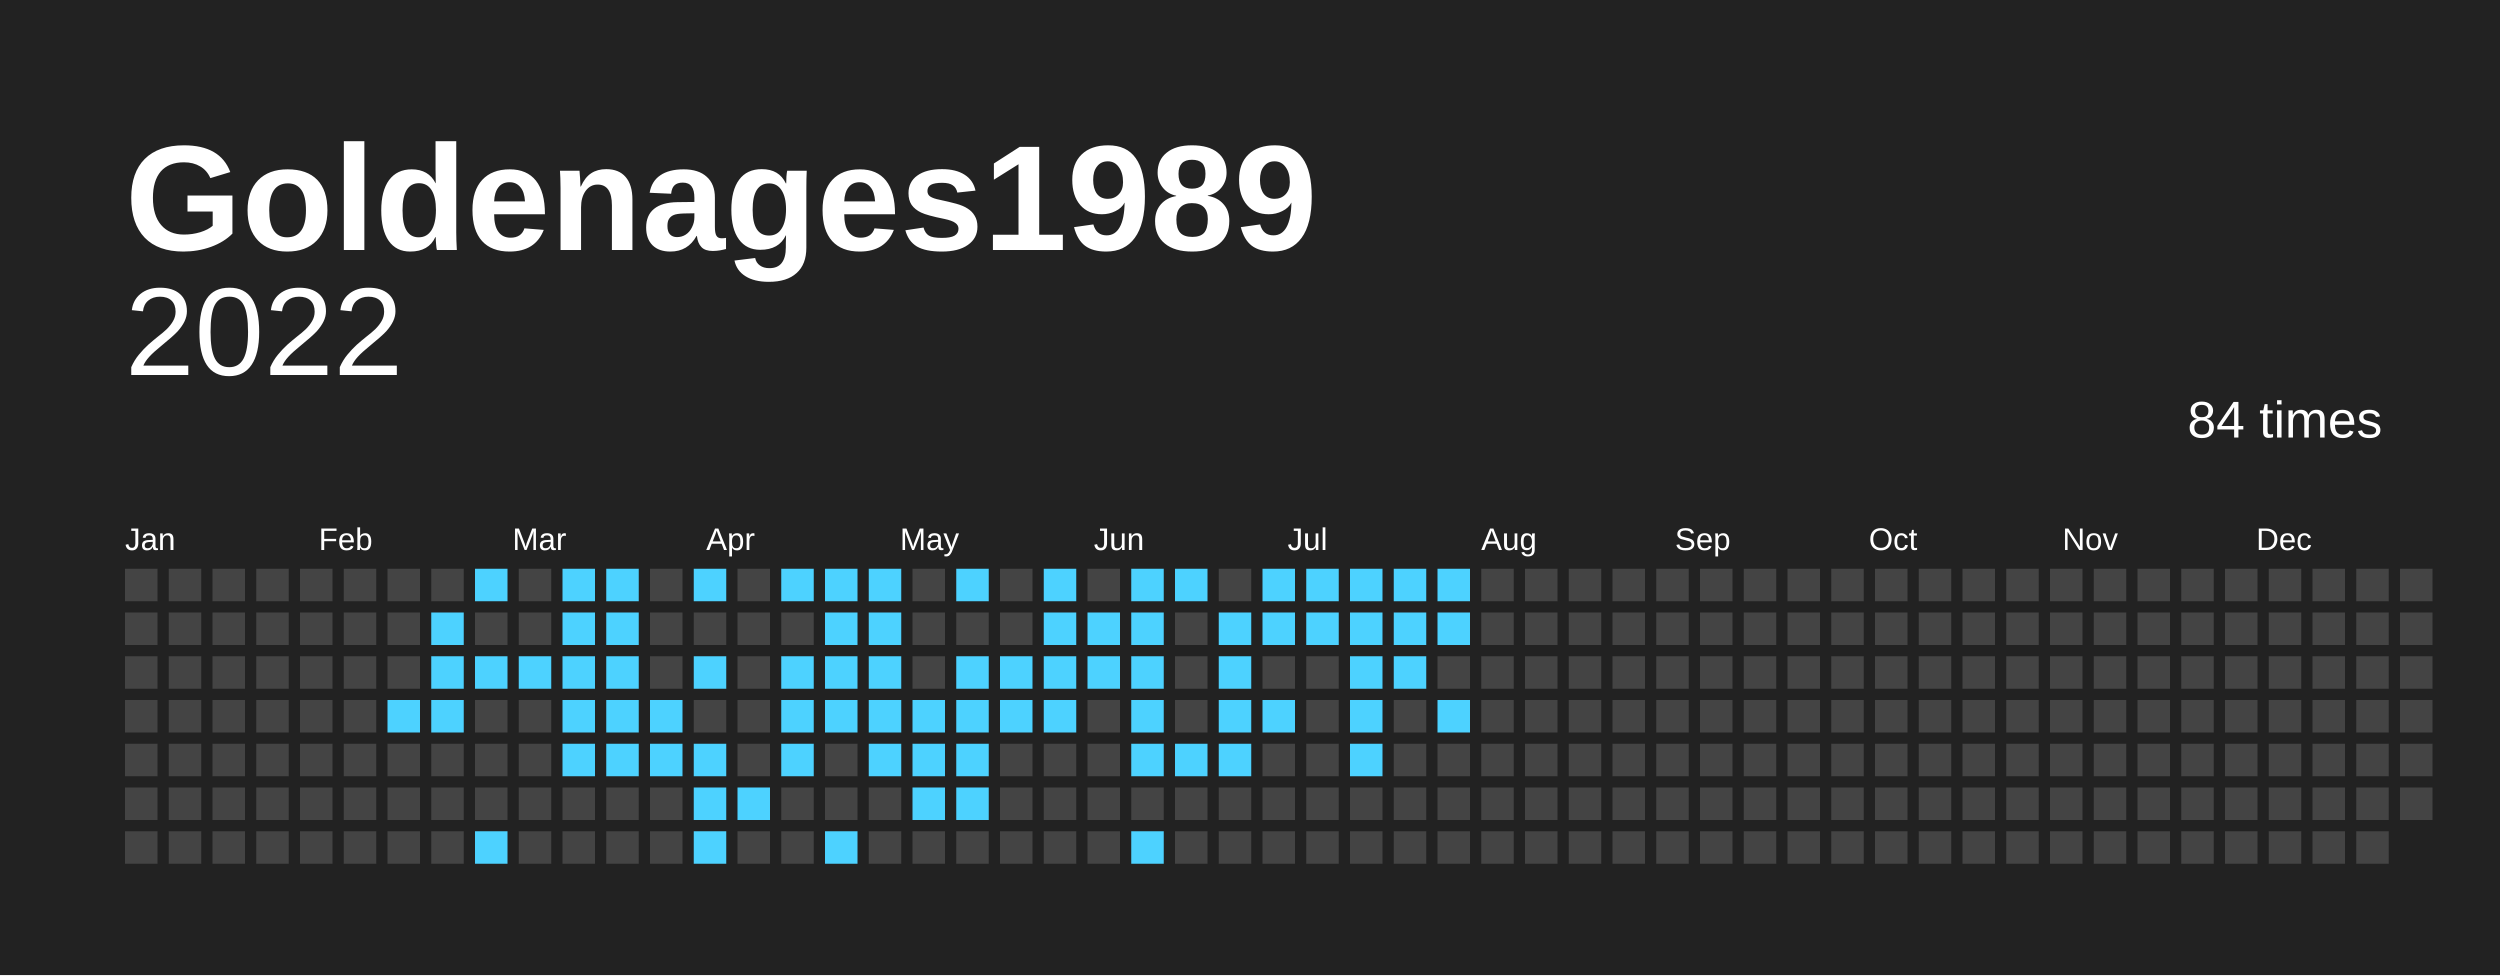
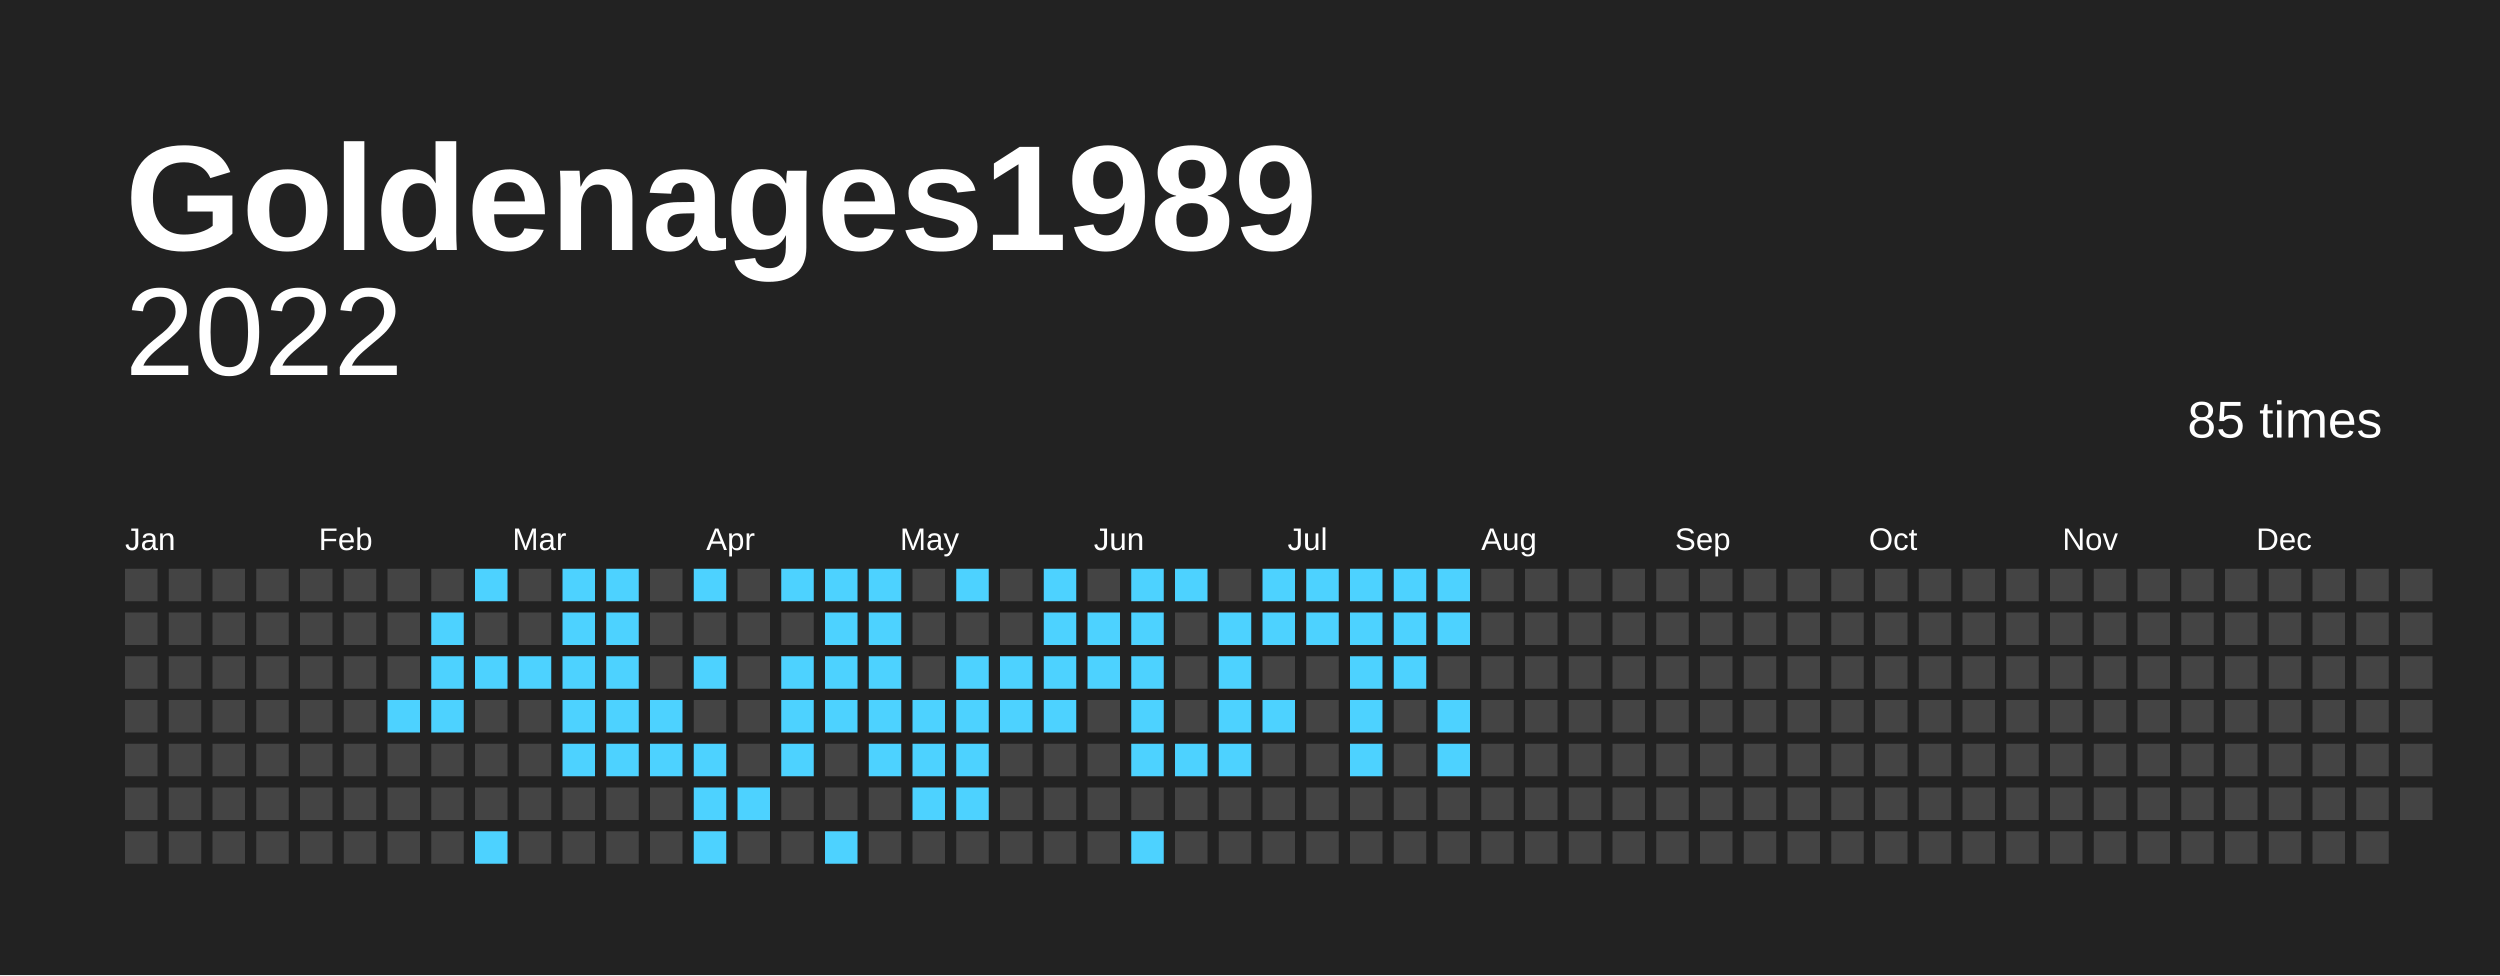
<svg xmlns="http://www.w3.org/2000/svg" baseProfile="full" height="78mm" version="1.1" viewBox="0,0,200,78" width="200mm">
  <defs />
  <rect fill="#222222" height="78" width="200" x="0" y="0" />
  <text fill="#FFFFFF" style="font-size:12px; font-family:Arial; font-weight:bold;" x="10" y="20">Goldenages1989</text>
  <text alignment-baseline="hanging" fill="#FFFFFF" style="font-size:10.0px; font-family:Arial;" x="10" y="30">2022</text>
-   <text alignment-baseline="hanging" fill="#FFFFFF" style="font-size:4.125px; font-family:Arial;" x="175" y="35">84 times</text>
+   <text alignment-baseline="hanging" fill="#FFFFFF" style="font-size:4.125px; font-family:Arial;" x="175" y="35">85 times</text>
  <text fill="#FFFFFF" style="font-size:2.5px; font-family:Arial" x="10.0" y="44">Jan</text>
  <text fill="#FFFFFF" style="font-size:2.5px; font-family:Arial" x="25.5" y="44">Feb</text>
  <text fill="#FFFFFF" style="font-size:2.5px; font-family:Arial" x="41.0" y="44">Mar</text>
  <text fill="#FFFFFF" style="font-size:2.5px; font-family:Arial" x="56.5" y="44">Apr</text>
  <text fill="#FFFFFF" style="font-size:2.5px; font-family:Arial" x="72.0" y="44">May</text>
  <text fill="#FFFFFF" style="font-size:2.5px; font-family:Arial" x="87.5" y="44">Jun</text>
  <text fill="#FFFFFF" style="font-size:2.5px; font-family:Arial" x="103.0" y="44">Jul</text>
  <text fill="#FFFFFF" style="font-size:2.5px; font-family:Arial" x="118.5" y="44">Aug</text>
  <text fill="#FFFFFF" style="font-size:2.5px; font-family:Arial" x="134.0" y="44">Sep</text>
  <text fill="#FFFFFF" style="font-size:2.5px; font-family:Arial" x="149.5" y="44">Oct</text>
  <text fill="#FFFFFF" style="font-size:2.5px; font-family:Arial" x="165.0" y="44">Nov</text>
  <text fill="#FFFFFF" style="font-size:2.5px; font-family:Arial" x="180.5" y="44">Dec</text>
  <rect fill="#444444" height="2.6" width="2.6" x="10.0" y="45.5" />
  <rect fill="#444444" height="2.6" width="2.6" x="10.0" y="49.0" />
  <rect fill="#444444" height="2.6" width="2.6" x="10.0" y="52.5" />
  <rect fill="#444444" height="2.6" width="2.6" x="10.0" y="56.0" />
  <rect fill="#444444" height="2.6" width="2.6" x="10.0" y="59.5" />
  <rect fill="#444444" height="2.6" width="2.6" x="10.0" y="63.0" />
  <rect fill="#444444" height="2.6" width="2.6" x="10.0" y="66.5" />
  <rect fill="#444444" height="2.6" width="2.6" x="13.5" y="45.5" />
  <rect fill="#444444" height="2.6" width="2.6" x="13.5" y="49.0" />
  <rect fill="#444444" height="2.6" width="2.6" x="13.5" y="52.5" />
  <rect fill="#444444" height="2.6" width="2.6" x="13.5" y="56.0" />
  <rect fill="#444444" height="2.6" width="2.6" x="13.5" y="59.5" />
  <rect fill="#444444" height="2.6" width="2.6" x="13.5" y="63.0" />
  <rect fill="#444444" height="2.6" width="2.6" x="13.5" y="66.5" />
  <rect fill="#444444" height="2.6" width="2.6" x="17.0" y="45.5" />
  <rect fill="#444444" height="2.6" width="2.6" x="17.0" y="49.0" />
  <rect fill="#444444" height="2.6" width="2.6" x="17.0" y="52.5" />
  <rect fill="#444444" height="2.6" width="2.6" x="17.0" y="56.0" />
  <rect fill="#444444" height="2.6" width="2.6" x="17.0" y="59.5" />
  <rect fill="#444444" height="2.6" width="2.6" x="17.0" y="63.0" />
  <rect fill="#444444" height="2.6" width="2.6" x="17.0" y="66.5" />
  <rect fill="#444444" height="2.6" width="2.6" x="20.5" y="45.5" />
  <rect fill="#444444" height="2.6" width="2.6" x="20.5" y="49.0" />
  <rect fill="#444444" height="2.6" width="2.6" x="20.5" y="52.5" />
  <rect fill="#444444" height="2.6" width="2.6" x="20.5" y="56.0" />
  <rect fill="#444444" height="2.6" width="2.6" x="20.5" y="59.5" />
  <rect fill="#444444" height="2.6" width="2.6" x="20.5" y="63.0" />
  <rect fill="#444444" height="2.6" width="2.6" x="20.5" y="66.5" />
  <rect fill="#444444" height="2.6" width="2.6" x="24.0" y="45.5" />
  <rect fill="#444444" height="2.6" width="2.6" x="24.0" y="49.0" />
  <rect fill="#444444" height="2.6" width="2.6" x="24.0" y="52.5" />
  <rect fill="#444444" height="2.6" width="2.6" x="24.0" y="56.0" />
  <rect fill="#444444" height="2.6" width="2.6" x="24.0" y="59.5" />
  <rect fill="#444444" height="2.6" width="2.6" x="24.0" y="63.0" />
  <rect fill="#444444" height="2.6" width="2.6" x="24.0" y="66.5" />
  <rect fill="#444444" height="2.6" width="2.6" x="27.5" y="45.5" />
  <rect fill="#444444" height="2.6" width="2.6" x="27.5" y="49.0" />
  <rect fill="#444444" height="2.6" width="2.6" x="27.5" y="52.5" />
  <rect fill="#444444" height="2.6" width="2.6" x="27.5" y="56.0" />
  <rect fill="#444444" height="2.6" width="2.6" x="27.5" y="59.5" />
  <rect fill="#444444" height="2.6" width="2.6" x="27.5" y="63.0" />
  <rect fill="#444444" height="2.6" width="2.6" x="27.5" y="66.5" />
  <rect fill="#444444" height="2.6" width="2.6" x="31.0" y="45.5" />
  <rect fill="#444444" height="2.6" width="2.6" x="31.0" y="49.0" />
  <rect fill="#444444" height="2.6" width="2.6" x="31.0" y="52.5" />
  <rect fill="#4DD2FF" height="2.6" width="2.6" x="31.0" y="56.0" />
  <rect fill="#444444" height="2.6" width="2.6" x="31.0" y="59.5" />
  <rect fill="#444444" height="2.6" width="2.6" x="31.0" y="63.0" />
  <rect fill="#444444" height="2.6" width="2.6" x="31.0" y="66.5" />
  <rect fill="#444444" height="2.6" width="2.6" x="34.5" y="45.5" />
  <rect fill="#4DD2FF" height="2.6" width="2.6" x="34.5" y="49.0" />
  <rect fill="#4DD2FF" height="2.6" width="2.6" x="34.5" y="52.5" />
  <rect fill="#4DD2FF" height="2.6" width="2.6" x="34.5" y="56.0" />
  <rect fill="#444444" height="2.6" width="2.6" x="34.5" y="59.5" />
  <rect fill="#444444" height="2.6" width="2.6" x="34.5" y="63.0" />
  <rect fill="#444444" height="2.6" width="2.6" x="34.5" y="66.5" />
  <rect fill="#4DD2FF" height="2.6" width="2.6" x="38.0" y="45.5" />
  <rect fill="#444444" height="2.6" width="2.6" x="38.0" y="49.0" />
  <rect fill="#4DD2FF" height="2.6" width="2.6" x="38.0" y="52.5" />
  <rect fill="#444444" height="2.6" width="2.6" x="38.0" y="56.0" />
  <rect fill="#444444" height="2.6" width="2.6" x="38.0" y="59.5" />
  <rect fill="#444444" height="2.6" width="2.6" x="38.0" y="63.0" />
  <rect fill="#4DD2FF" height="2.6" width="2.6" x="38.0" y="66.5" />
  <rect fill="#444444" height="2.6" width="2.6" x="41.5" y="45.5" />
  <rect fill="#444444" height="2.6" width="2.6" x="41.5" y="49.0" />
  <rect fill="#4DD2FF" height="2.6" width="2.6" x="41.5" y="52.5" />
  <rect fill="#444444" height="2.6" width="2.6" x="41.5" y="56.0" />
  <rect fill="#444444" height="2.6" width="2.6" x="41.5" y="59.5" />
  <rect fill="#444444" height="2.6" width="2.6" x="41.5" y="63.0" />
  <rect fill="#444444" height="2.6" width="2.6" x="41.5" y="66.5" />
  <rect fill="#4DD2FF" height="2.6" width="2.6" x="45.0" y="45.5" />
  <rect fill="#4DD2FF" height="2.6" width="2.6" x="45.0" y="49.0" />
  <rect fill="#4DD2FF" height="2.6" width="2.6" x="45.0" y="52.5" />
  <rect fill="#4DD2FF" height="2.6" width="2.6" x="45.0" y="56.0" />
  <rect fill="#4DD2FF" height="2.6" width="2.6" x="45.0" y="59.5" />
  <rect fill="#444444" height="2.6" width="2.6" x="45.0" y="63.0" />
  <rect fill="#444444" height="2.6" width="2.6" x="45.0" y="66.5" />
  <rect fill="#4DD2FF" height="2.6" width="2.6" x="48.5" y="45.5" />
  <rect fill="#4DD2FF" height="2.6" width="2.6" x="48.5" y="49.0" />
  <rect fill="#4DD2FF" height="2.6" width="2.6" x="48.5" y="52.5" />
  <rect fill="#4DD2FF" height="2.6" width="2.6" x="48.5" y="56.0" />
  <rect fill="#4DD2FF" height="2.6" width="2.6" x="48.5" y="59.5" />
  <rect fill="#444444" height="2.6" width="2.6" x="48.5" y="63.0" />
  <rect fill="#444444" height="2.6" width="2.6" x="48.5" y="66.5" />
  <rect fill="#444444" height="2.6" width="2.6" x="52.0" y="45.5" />
  <rect fill="#444444" height="2.6" width="2.6" x="52.0" y="49.0" />
  <rect fill="#444444" height="2.6" width="2.6" x="52.0" y="52.5" />
  <rect fill="#4DD2FF" height="2.6" width="2.6" x="52.0" y="56.0" />
  <rect fill="#4DD2FF" height="2.6" width="2.6" x="52.0" y="59.5" />
  <rect fill="#444444" height="2.6" width="2.6" x="52.0" y="63.0" />
  <rect fill="#444444" height="2.6" width="2.6" x="52.0" y="66.5" />
  <rect fill="#4DD2FF" height="2.6" width="2.6" x="55.5" y="45.5" />
  <rect fill="#444444" height="2.6" width="2.6" x="55.5" y="49.0" />
  <rect fill="#4DD2FF" height="2.6" width="2.6" x="55.5" y="52.5" />
  <rect fill="#444444" height="2.6" width="2.6" x="55.5" y="56.0" />
  <rect fill="#4DD2FF" height="2.6" width="2.6" x="55.5" y="59.5" />
  <rect fill="#4DD2FF" height="2.6" width="2.6" x="55.5" y="63.0" />
  <rect fill="#4DD2FF" height="2.6" width="2.6" x="55.5" y="66.5" />
  <rect fill="#444444" height="2.6" width="2.6" x="59.0" y="45.5" />
  <rect fill="#444444" height="2.6" width="2.6" x="59.0" y="49.0" />
  <rect fill="#444444" height="2.6" width="2.6" x="59.0" y="52.5" />
  <rect fill="#444444" height="2.6" width="2.6" x="59.0" y="56.0" />
  <rect fill="#444444" height="2.6" width="2.6" x="59.0" y="59.5" />
  <rect fill="#4DD2FF" height="2.6" width="2.6" x="59.0" y="63.0" />
  <rect fill="#444444" height="2.6" width="2.6" x="59.0" y="66.5" />
  <rect fill="#4DD2FF" height="2.6" width="2.6" x="62.5" y="45.5" />
  <rect fill="#444444" height="2.6" width="2.6" x="62.5" y="49.0" />
  <rect fill="#4DD2FF" height="2.6" width="2.6" x="62.5" y="52.5" />
  <rect fill="#4DD2FF" height="2.6" width="2.6" x="62.5" y="56.0" />
  <rect fill="#4DD2FF" height="2.6" width="2.6" x="62.5" y="59.5" />
  <rect fill="#444444" height="2.6" width="2.6" x="62.5" y="63.0" />
  <rect fill="#444444" height="2.6" width="2.6" x="62.5" y="66.5" />
  <rect fill="#4DD2FF" height="2.6" width="2.6" x="66.0" y="45.5" />
  <rect fill="#4DD2FF" height="2.6" width="2.6" x="66.0" y="49.0" />
  <rect fill="#4DD2FF" height="2.6" width="2.6" x="66.0" y="52.5" />
  <rect fill="#4DD2FF" height="2.6" width="2.6" x="66.0" y="56.0" />
  <rect fill="#444444" height="2.6" width="2.6" x="66.0" y="59.5" />
  <rect fill="#444444" height="2.6" width="2.6" x="66.0" y="63.0" />
  <rect fill="#4DD2FF" height="2.6" width="2.6" x="66.0" y="66.5" />
  <rect fill="#4DD2FF" height="2.6" width="2.6" x="69.5" y="45.5" />
  <rect fill="#4DD2FF" height="2.6" width="2.6" x="69.5" y="49.0" />
  <rect fill="#4DD2FF" height="2.6" width="2.6" x="69.5" y="52.5" />
  <rect fill="#4DD2FF" height="2.6" width="2.6" x="69.5" y="56.0" />
  <rect fill="#4DD2FF" height="2.6" width="2.6" x="69.5" y="59.5" />
  <rect fill="#444444" height="2.6" width="2.6" x="69.5" y="63.0" />
  <rect fill="#444444" height="2.6" width="2.6" x="69.5" y="66.5" />
  <rect fill="#444444" height="2.6" width="2.6" x="73.0" y="45.5" />
  <rect fill="#444444" height="2.6" width="2.6" x="73.0" y="49.0" />
  <rect fill="#444444" height="2.6" width="2.6" x="73.0" y="52.5" />
  <rect fill="#4DD2FF" height="2.6" width="2.6" x="73.0" y="56.0" />
  <rect fill="#4DD2FF" height="2.6" width="2.6" x="73.0" y="59.5" />
  <rect fill="#4DD2FF" height="2.6" width="2.6" x="73.0" y="63.0" />
  <rect fill="#444444" height="2.6" width="2.6" x="73.0" y="66.5" />
  <rect fill="#4DD2FF" height="2.6" width="2.6" x="76.5" y="45.5" />
  <rect fill="#444444" height="2.6" width="2.6" x="76.5" y="49.0" />
  <rect fill="#4DD2FF" height="2.6" width="2.6" x="76.5" y="52.5" />
  <rect fill="#4DD2FF" height="2.6" width="2.6" x="76.5" y="56.0" />
  <rect fill="#4DD2FF" height="2.6" width="2.6" x="76.5" y="59.5" />
  <rect fill="#4DD2FF" height="2.6" width="2.6" x="76.5" y="63.0" />
  <rect fill="#444444" height="2.6" width="2.6" x="76.5" y="66.5" />
  <rect fill="#444444" height="2.6" width="2.6" x="80.0" y="45.5" />
  <rect fill="#444444" height="2.6" width="2.6" x="80.0" y="49.0" />
  <rect fill="#4DD2FF" height="2.6" width="2.6" x="80.0" y="52.5" />
  <rect fill="#4DD2FF" height="2.6" width="2.6" x="80.0" y="56.0" />
  <rect fill="#444444" height="2.6" width="2.6" x="80.0" y="59.5" />
  <rect fill="#444444" height="2.6" width="2.6" x="80.0" y="63.0" />
  <rect fill="#444444" height="2.6" width="2.6" x="80.0" y="66.5" />
  <rect fill="#4DD2FF" height="2.6" width="2.6" x="83.5" y="45.5" />
  <rect fill="#4DD2FF" height="2.6" width="2.6" x="83.5" y="49.0" />
  <rect fill="#4DD2FF" height="2.6" width="2.6" x="83.5" y="52.5" />
  <rect fill="#4DD2FF" height="2.6" width="2.6" x="83.5" y="56.0" />
  <rect fill="#444444" height="2.6" width="2.6" x="83.5" y="59.5" />
  <rect fill="#444444" height="2.6" width="2.6" x="83.5" y="63.0" />
  <rect fill="#444444" height="2.6" width="2.6" x="83.5" y="66.5" />
  <rect fill="#444444" height="2.6" width="2.6" x="87.0" y="45.5" />
  <rect fill="#4DD2FF" height="2.6" width="2.6" x="87.0" y="49.0" />
  <rect fill="#4DD2FF" height="2.6" width="2.6" x="87.0" y="52.5" />
  <rect fill="#444444" height="2.6" width="2.6" x="87.0" y="56.0" />
  <rect fill="#444444" height="2.6" width="2.6" x="87.0" y="59.5" />
  <rect fill="#444444" height="2.6" width="2.6" x="87.0" y="63.0" />
  <rect fill="#444444" height="2.6" width="2.6" x="87.0" y="66.5" />
  <rect fill="#4DD2FF" height="2.6" width="2.6" x="90.5" y="45.5" />
  <rect fill="#4DD2FF" height="2.6" width="2.6" x="90.5" y="49.0" />
  <rect fill="#4DD2FF" height="2.6" width="2.6" x="90.5" y="52.5" />
  <rect fill="#4DD2FF" height="2.6" width="2.6" x="90.5" y="56.0" />
  <rect fill="#4DD2FF" height="2.6" width="2.6" x="90.5" y="59.5" />
  <rect fill="#444444" height="2.6" width="2.6" x="90.5" y="63.0" />
  <rect fill="#4DD2FF" height="2.6" width="2.6" x="90.5" y="66.5" />
  <rect fill="#4DD2FF" height="2.6" width="2.6" x="94.0" y="45.5" />
  <rect fill="#444444" height="2.6" width="2.6" x="94.0" y="49.0" />
  <rect fill="#444444" height="2.6" width="2.6" x="94.0" y="52.5" />
  <rect fill="#444444" height="2.6" width="2.6" x="94.0" y="56.0" />
  <rect fill="#4DD2FF" height="2.6" width="2.6" x="94.0" y="59.5" />
  <rect fill="#444444" height="2.6" width="2.6" x="94.0" y="63.0" />
  <rect fill="#444444" height="2.6" width="2.6" x="94.0" y="66.5" />
  <rect fill="#444444" height="2.6" width="2.6" x="97.5" y="45.5" />
  <rect fill="#4DD2FF" height="2.6" width="2.6" x="97.5" y="49.0" />
  <rect fill="#4DD2FF" height="2.6" width="2.6" x="97.5" y="52.5" />
  <rect fill="#4DD2FF" height="2.6" width="2.6" x="97.5" y="56.0" />
  <rect fill="#4DD2FF" height="2.6" width="2.6" x="97.5" y="59.5" />
  <rect fill="#444444" height="2.6" width="2.6" x="97.5" y="63.0" />
  <rect fill="#444444" height="2.6" width="2.6" x="97.5" y="66.5" />
  <rect fill="#4DD2FF" height="2.6" width="2.6" x="101.0" y="45.5" />
  <rect fill="#4DD2FF" height="2.6" width="2.6" x="101.0" y="49.0" />
  <rect fill="#444444" height="2.6" width="2.6" x="101.0" y="52.5" />
  <rect fill="#4DD2FF" height="2.6" width="2.6" x="101.0" y="56.0" />
  <rect fill="#444444" height="2.6" width="2.6" x="101.0" y="59.5" />
  <rect fill="#444444" height="2.6" width="2.6" x="101.0" y="63.0" />
  <rect fill="#444444" height="2.6" width="2.6" x="101.0" y="66.5" />
  <rect fill="#4DD2FF" height="2.6" width="2.6" x="104.5" y="45.5" />
  <rect fill="#4DD2FF" height="2.6" width="2.6" x="104.5" y="49.0" />
  <rect fill="#444444" height="2.6" width="2.6" x="104.5" y="52.5" />
  <rect fill="#444444" height="2.6" width="2.6" x="104.5" y="56.0" />
  <rect fill="#444444" height="2.6" width="2.6" x="104.5" y="59.5" />
  <rect fill="#444444" height="2.6" width="2.6" x="104.5" y="63.0" />
  <rect fill="#444444" height="2.6" width="2.6" x="104.5" y="66.5" />
  <rect fill="#4DD2FF" height="2.6" width="2.6" x="108.0" y="45.5" />
  <rect fill="#4DD2FF" height="2.6" width="2.6" x="108.0" y="49.0" />
  <rect fill="#4DD2FF" height="2.6" width="2.6" x="108.0" y="52.5" />
  <rect fill="#4DD2FF" height="2.6" width="2.6" x="108.0" y="56.0" />
  <rect fill="#4DD2FF" height="2.6" width="2.6" x="108.0" y="59.5" />
  <rect fill="#444444" height="2.6" width="2.6" x="108.0" y="63.0" />
  <rect fill="#444444" height="2.6" width="2.6" x="108.0" y="66.5" />
  <rect fill="#4DD2FF" height="2.6" width="2.6" x="111.5" y="45.5" />
  <rect fill="#4DD2FF" height="2.6" width="2.6" x="111.5" y="49.0" />
  <rect fill="#4DD2FF" height="2.6" width="2.6" x="111.5" y="52.5" />
  <rect fill="#444444" height="2.6" width="2.6" x="111.5" y="56.0" />
  <rect fill="#444444" height="2.6" width="2.6" x="111.5" y="59.5" />
  <rect fill="#444444" height="2.6" width="2.6" x="111.5" y="63.0" />
  <rect fill="#444444" height="2.6" width="2.6" x="111.5" y="66.5" />
  <rect fill="#4DD2FF" height="2.6" width="2.6" x="115.0" y="45.5" />
  <rect fill="#4DD2FF" height="2.6" width="2.6" x="115.0" y="49.0" />
  <rect fill="#444444" height="2.6" width="2.6" x="115.0" y="52.5" />
  <rect fill="#4DD2FF" height="2.6" width="2.6" x="115.0" y="56.0" />
-   <rect fill="#444444" height="2.6" width="2.6" x="115.0" y="59.5" />
+   <rect fill="#4DD2FF" height="2.6" width="2.6" x="115.0" y="59.5" />
  <rect fill="#444444" height="2.6" width="2.6" x="115.0" y="63.0" />
  <rect fill="#444444" height="2.6" width="2.6" x="115.0" y="66.5" />
  <rect fill="#444444" height="2.6" width="2.6" x="118.5" y="45.5" />
  <rect fill="#444444" height="2.6" width="2.6" x="118.5" y="49.0" />
  <rect fill="#444444" height="2.6" width="2.6" x="118.5" y="52.5" />
  <rect fill="#444444" height="2.6" width="2.6" x="118.5" y="56.0" />
  <rect fill="#444444" height="2.6" width="2.6" x="118.5" y="59.5" />
  <rect fill="#444444" height="2.6" width="2.6" x="118.5" y="63.0" />
  <rect fill="#444444" height="2.6" width="2.6" x="118.5" y="66.5" />
  <rect fill="#444444" height="2.6" width="2.6" x="122.0" y="45.5" />
  <rect fill="#444444" height="2.6" width="2.6" x="122.0" y="49.0" />
  <rect fill="#444444" height="2.6" width="2.6" x="122.0" y="52.5" />
  <rect fill="#444444" height="2.6" width="2.6" x="122.0" y="56.0" />
  <rect fill="#444444" height="2.6" width="2.6" x="122.0" y="59.5" />
  <rect fill="#444444" height="2.6" width="2.6" x="122.0" y="63.0" />
  <rect fill="#444444" height="2.6" width="2.6" x="122.0" y="66.5" />
  <rect fill="#444444" height="2.6" width="2.6" x="125.5" y="45.5" />
  <rect fill="#444444" height="2.6" width="2.6" x="125.5" y="49.0" />
  <rect fill="#444444" height="2.6" width="2.6" x="125.5" y="52.5" />
  <rect fill="#444444" height="2.6" width="2.6" x="125.5" y="56.0" />
  <rect fill="#444444" height="2.6" width="2.6" x="125.5" y="59.5" />
  <rect fill="#444444" height="2.6" width="2.6" x="125.5" y="63.0" />
  <rect fill="#444444" height="2.6" width="2.6" x="125.5" y="66.5" />
  <rect fill="#444444" height="2.6" width="2.6" x="129.0" y="45.5" />
  <rect fill="#444444" height="2.6" width="2.6" x="129.0" y="49.0" />
  <rect fill="#444444" height="2.6" width="2.6" x="129.0" y="52.5" />
  <rect fill="#444444" height="2.6" width="2.6" x="129.0" y="56.0" />
  <rect fill="#444444" height="2.6" width="2.6" x="129.0" y="59.5" />
  <rect fill="#444444" height="2.6" width="2.6" x="129.0" y="63.0" />
  <rect fill="#444444" height="2.6" width="2.6" x="129.0" y="66.5" />
  <rect fill="#444444" height="2.6" width="2.6" x="132.5" y="45.5" />
  <rect fill="#444444" height="2.6" width="2.6" x="132.5" y="49.0" />
  <rect fill="#444444" height="2.6" width="2.6" x="132.5" y="52.5" />
  <rect fill="#444444" height="2.6" width="2.6" x="132.5" y="56.0" />
  <rect fill="#444444" height="2.6" width="2.6" x="132.5" y="59.5" />
  <rect fill="#444444" height="2.6" width="2.6" x="132.5" y="63.0" />
  <rect fill="#444444" height="2.6" width="2.6" x="132.5" y="66.5" />
  <rect fill="#444444" height="2.6" width="2.6" x="136.0" y="45.5" />
  <rect fill="#444444" height="2.6" width="2.6" x="136.0" y="49.0" />
  <rect fill="#444444" height="2.6" width="2.6" x="136.0" y="52.5" />
  <rect fill="#444444" height="2.6" width="2.6" x="136.0" y="56.0" />
  <rect fill="#444444" height="2.6" width="2.6" x="136.0" y="59.5" />
  <rect fill="#444444" height="2.6" width="2.6" x="136.0" y="63.0" />
  <rect fill="#444444" height="2.6" width="2.6" x="136.0" y="66.5" />
  <rect fill="#444444" height="2.6" width="2.6" x="139.5" y="45.5" />
  <rect fill="#444444" height="2.6" width="2.6" x="139.5" y="49.0" />
  <rect fill="#444444" height="2.6" width="2.6" x="139.5" y="52.5" />
  <rect fill="#444444" height="2.6" width="2.6" x="139.5" y="56.0" />
  <rect fill="#444444" height="2.6" width="2.6" x="139.5" y="59.5" />
  <rect fill="#444444" height="2.6" width="2.6" x="139.5" y="63.0" />
  <rect fill="#444444" height="2.6" width="2.6" x="139.5" y="66.5" />
  <rect fill="#444444" height="2.6" width="2.6" x="143.0" y="45.5" />
  <rect fill="#444444" height="2.6" width="2.6" x="143.0" y="49.0" />
  <rect fill="#444444" height="2.6" width="2.6" x="143.0" y="52.5" />
  <rect fill="#444444" height="2.6" width="2.6" x="143.0" y="56.0" />
  <rect fill="#444444" height="2.6" width="2.6" x="143.0" y="59.5" />
  <rect fill="#444444" height="2.6" width="2.6" x="143.0" y="63.0" />
  <rect fill="#444444" height="2.6" width="2.6" x="143.0" y="66.5" />
  <rect fill="#444444" height="2.6" width="2.6" x="146.5" y="45.5" />
  <rect fill="#444444" height="2.6" width="2.6" x="146.5" y="49.0" />
  <rect fill="#444444" height="2.6" width="2.6" x="146.5" y="52.5" />
  <rect fill="#444444" height="2.6" width="2.6" x="146.5" y="56.0" />
  <rect fill="#444444" height="2.6" width="2.6" x="146.5" y="59.5" />
  <rect fill="#444444" height="2.6" width="2.6" x="146.5" y="63.0" />
  <rect fill="#444444" height="2.6" width="2.6" x="146.5" y="66.5" />
  <rect fill="#444444" height="2.6" width="2.6" x="150.0" y="45.5" />
  <rect fill="#444444" height="2.6" width="2.6" x="150.0" y="49.0" />
  <rect fill="#444444" height="2.6" width="2.6" x="150.0" y="52.5" />
  <rect fill="#444444" height="2.6" width="2.6" x="150.0" y="56.0" />
  <rect fill="#444444" height="2.6" width="2.6" x="150.0" y="59.5" />
  <rect fill="#444444" height="2.6" width="2.6" x="150.0" y="63.0" />
  <rect fill="#444444" height="2.6" width="2.6" x="150.0" y="66.5" />
  <rect fill="#444444" height="2.6" width="2.6" x="153.5" y="45.5" />
  <rect fill="#444444" height="2.6" width="2.6" x="153.5" y="49.0" />
  <rect fill="#444444" height="2.6" width="2.6" x="153.5" y="52.5" />
  <rect fill="#444444" height="2.6" width="2.6" x="153.5" y="56.0" />
  <rect fill="#444444" height="2.6" width="2.6" x="153.5" y="59.5" />
  <rect fill="#444444" height="2.6" width="2.6" x="153.5" y="63.0" />
  <rect fill="#444444" height="2.6" width="2.6" x="153.5" y="66.5" />
  <rect fill="#444444" height="2.6" width="2.6" x="157.0" y="45.5" />
  <rect fill="#444444" height="2.6" width="2.6" x="157.0" y="49.0" />
  <rect fill="#444444" height="2.6" width="2.6" x="157.0" y="52.5" />
  <rect fill="#444444" height="2.6" width="2.6" x="157.0" y="56.0" />
  <rect fill="#444444" height="2.6" width="2.6" x="157.0" y="59.5" />
  <rect fill="#444444" height="2.6" width="2.6" x="157.0" y="63.0" />
  <rect fill="#444444" height="2.6" width="2.6" x="157.0" y="66.5" />
  <rect fill="#444444" height="2.6" width="2.6" x="160.5" y="45.5" />
  <rect fill="#444444" height="2.6" width="2.6" x="160.5" y="49.0" />
  <rect fill="#444444" height="2.6" width="2.6" x="160.5" y="52.5" />
  <rect fill="#444444" height="2.6" width="2.6" x="160.5" y="56.0" />
  <rect fill="#444444" height="2.6" width="2.6" x="160.5" y="59.5" />
  <rect fill="#444444" height="2.6" width="2.6" x="160.5" y="63.0" />
  <rect fill="#444444" height="2.6" width="2.6" x="160.5" y="66.5" />
  <rect fill="#444444" height="2.6" width="2.6" x="164.0" y="45.5" />
  <rect fill="#444444" height="2.6" width="2.6" x="164.0" y="49.0" />
  <rect fill="#444444" height="2.6" width="2.6" x="164.0" y="52.5" />
  <rect fill="#444444" height="2.6" width="2.6" x="164.0" y="56.0" />
  <rect fill="#444444" height="2.6" width="2.6" x="164.0" y="59.5" />
  <rect fill="#444444" height="2.6" width="2.6" x="164.0" y="63.0" />
  <rect fill="#444444" height="2.6" width="2.6" x="164.0" y="66.5" />
  <rect fill="#444444" height="2.6" width="2.6" x="167.5" y="45.5" />
  <rect fill="#444444" height="2.6" width="2.6" x="167.5" y="49.0" />
  <rect fill="#444444" height="2.6" width="2.6" x="167.5" y="52.5" />
  <rect fill="#444444" height="2.6" width="2.6" x="167.5" y="56.0" />
  <rect fill="#444444" height="2.6" width="2.6" x="167.5" y="59.5" />
  <rect fill="#444444" height="2.6" width="2.6" x="167.5" y="63.0" />
  <rect fill="#444444" height="2.6" width="2.6" x="167.5" y="66.5" />
  <rect fill="#444444" height="2.6" width="2.6" x="171.0" y="45.5" />
  <rect fill="#444444" height="2.6" width="2.6" x="171.0" y="49.0" />
  <rect fill="#444444" height="2.6" width="2.6" x="171.0" y="52.5" />
  <rect fill="#444444" height="2.6" width="2.6" x="171.0" y="56.0" />
  <rect fill="#444444" height="2.6" width="2.6" x="171.0" y="59.5" />
  <rect fill="#444444" height="2.6" width="2.6" x="171.0" y="63.0" />
  <rect fill="#444444" height="2.6" width="2.6" x="171.0" y="66.5" />
  <rect fill="#444444" height="2.6" width="2.6" x="174.5" y="45.5" />
  <rect fill="#444444" height="2.6" width="2.6" x="174.5" y="49.0" />
  <rect fill="#444444" height="2.6" width="2.6" x="174.5" y="52.5" />
  <rect fill="#444444" height="2.6" width="2.6" x="174.5" y="56.0" />
  <rect fill="#444444" height="2.6" width="2.6" x="174.5" y="59.5" />
  <rect fill="#444444" height="2.6" width="2.6" x="174.5" y="63.0" />
  <rect fill="#444444" height="2.6" width="2.6" x="174.5" y="66.5" />
  <rect fill="#444444" height="2.6" width="2.6" x="178.0" y="45.5" />
  <rect fill="#444444" height="2.6" width="2.6" x="178.0" y="49.0" />
  <rect fill="#444444" height="2.6" width="2.6" x="178.0" y="52.5" />
  <rect fill="#444444" height="2.6" width="2.6" x="178.0" y="56.0" />
  <rect fill="#444444" height="2.6" width="2.6" x="178.0" y="59.5" />
  <rect fill="#444444" height="2.6" width="2.6" x="178.0" y="63.0" />
  <rect fill="#444444" height="2.6" width="2.6" x="178.0" y="66.5" />
  <rect fill="#444444" height="2.6" width="2.6" x="181.5" y="45.5" />
  <rect fill="#444444" height="2.6" width="2.6" x="181.5" y="49.0" />
  <rect fill="#444444" height="2.6" width="2.6" x="181.5" y="52.5" />
  <rect fill="#444444" height="2.6" width="2.6" x="181.5" y="56.0" />
  <rect fill="#444444" height="2.6" width="2.6" x="181.5" y="59.5" />
  <rect fill="#444444" height="2.6" width="2.6" x="181.5" y="63.0" />
  <rect fill="#444444" height="2.6" width="2.6" x="181.5" y="66.5" />
  <rect fill="#444444" height="2.6" width="2.6" x="185.0" y="45.5" />
  <rect fill="#444444" height="2.6" width="2.6" x="185.0" y="49.0" />
  <rect fill="#444444" height="2.6" width="2.6" x="185.0" y="52.5" />
  <rect fill="#444444" height="2.6" width="2.6" x="185.0" y="56.0" />
  <rect fill="#444444" height="2.6" width="2.6" x="185.0" y="59.5" />
  <rect fill="#444444" height="2.6" width="2.6" x="185.0" y="63.0" />
  <rect fill="#444444" height="2.6" width="2.6" x="185.0" y="66.5" />
  <rect fill="#444444" height="2.6" width="2.6" x="188.5" y="45.5" />
  <rect fill="#444444" height="2.6" width="2.6" x="188.5" y="49.0" />
  <rect fill="#444444" height="2.6" width="2.6" x="188.5" y="52.5" />
  <rect fill="#444444" height="2.6" width="2.6" x="188.5" y="56.0" />
  <rect fill="#444444" height="2.6" width="2.6" x="188.5" y="59.5" />
  <rect fill="#444444" height="2.6" width="2.6" x="188.5" y="63.0" />
  <rect fill="#444444" height="2.6" width="2.6" x="188.5" y="66.5" />
  <rect fill="#444444" height="2.6" width="2.6" x="192.0" y="45.5" />
  <rect fill="#444444" height="2.6" width="2.6" x="192.0" y="49.0" />
  <rect fill="#444444" height="2.6" width="2.6" x="192.0" y="52.5" />
  <rect fill="#444444" height="2.6" width="2.6" x="192.0" y="56.0" />
  <rect fill="#444444" height="2.6" width="2.6" x="192.0" y="59.5" />
  <rect fill="#444444" height="2.6" width="2.6" x="192.0" y="63.0" />
</svg>
